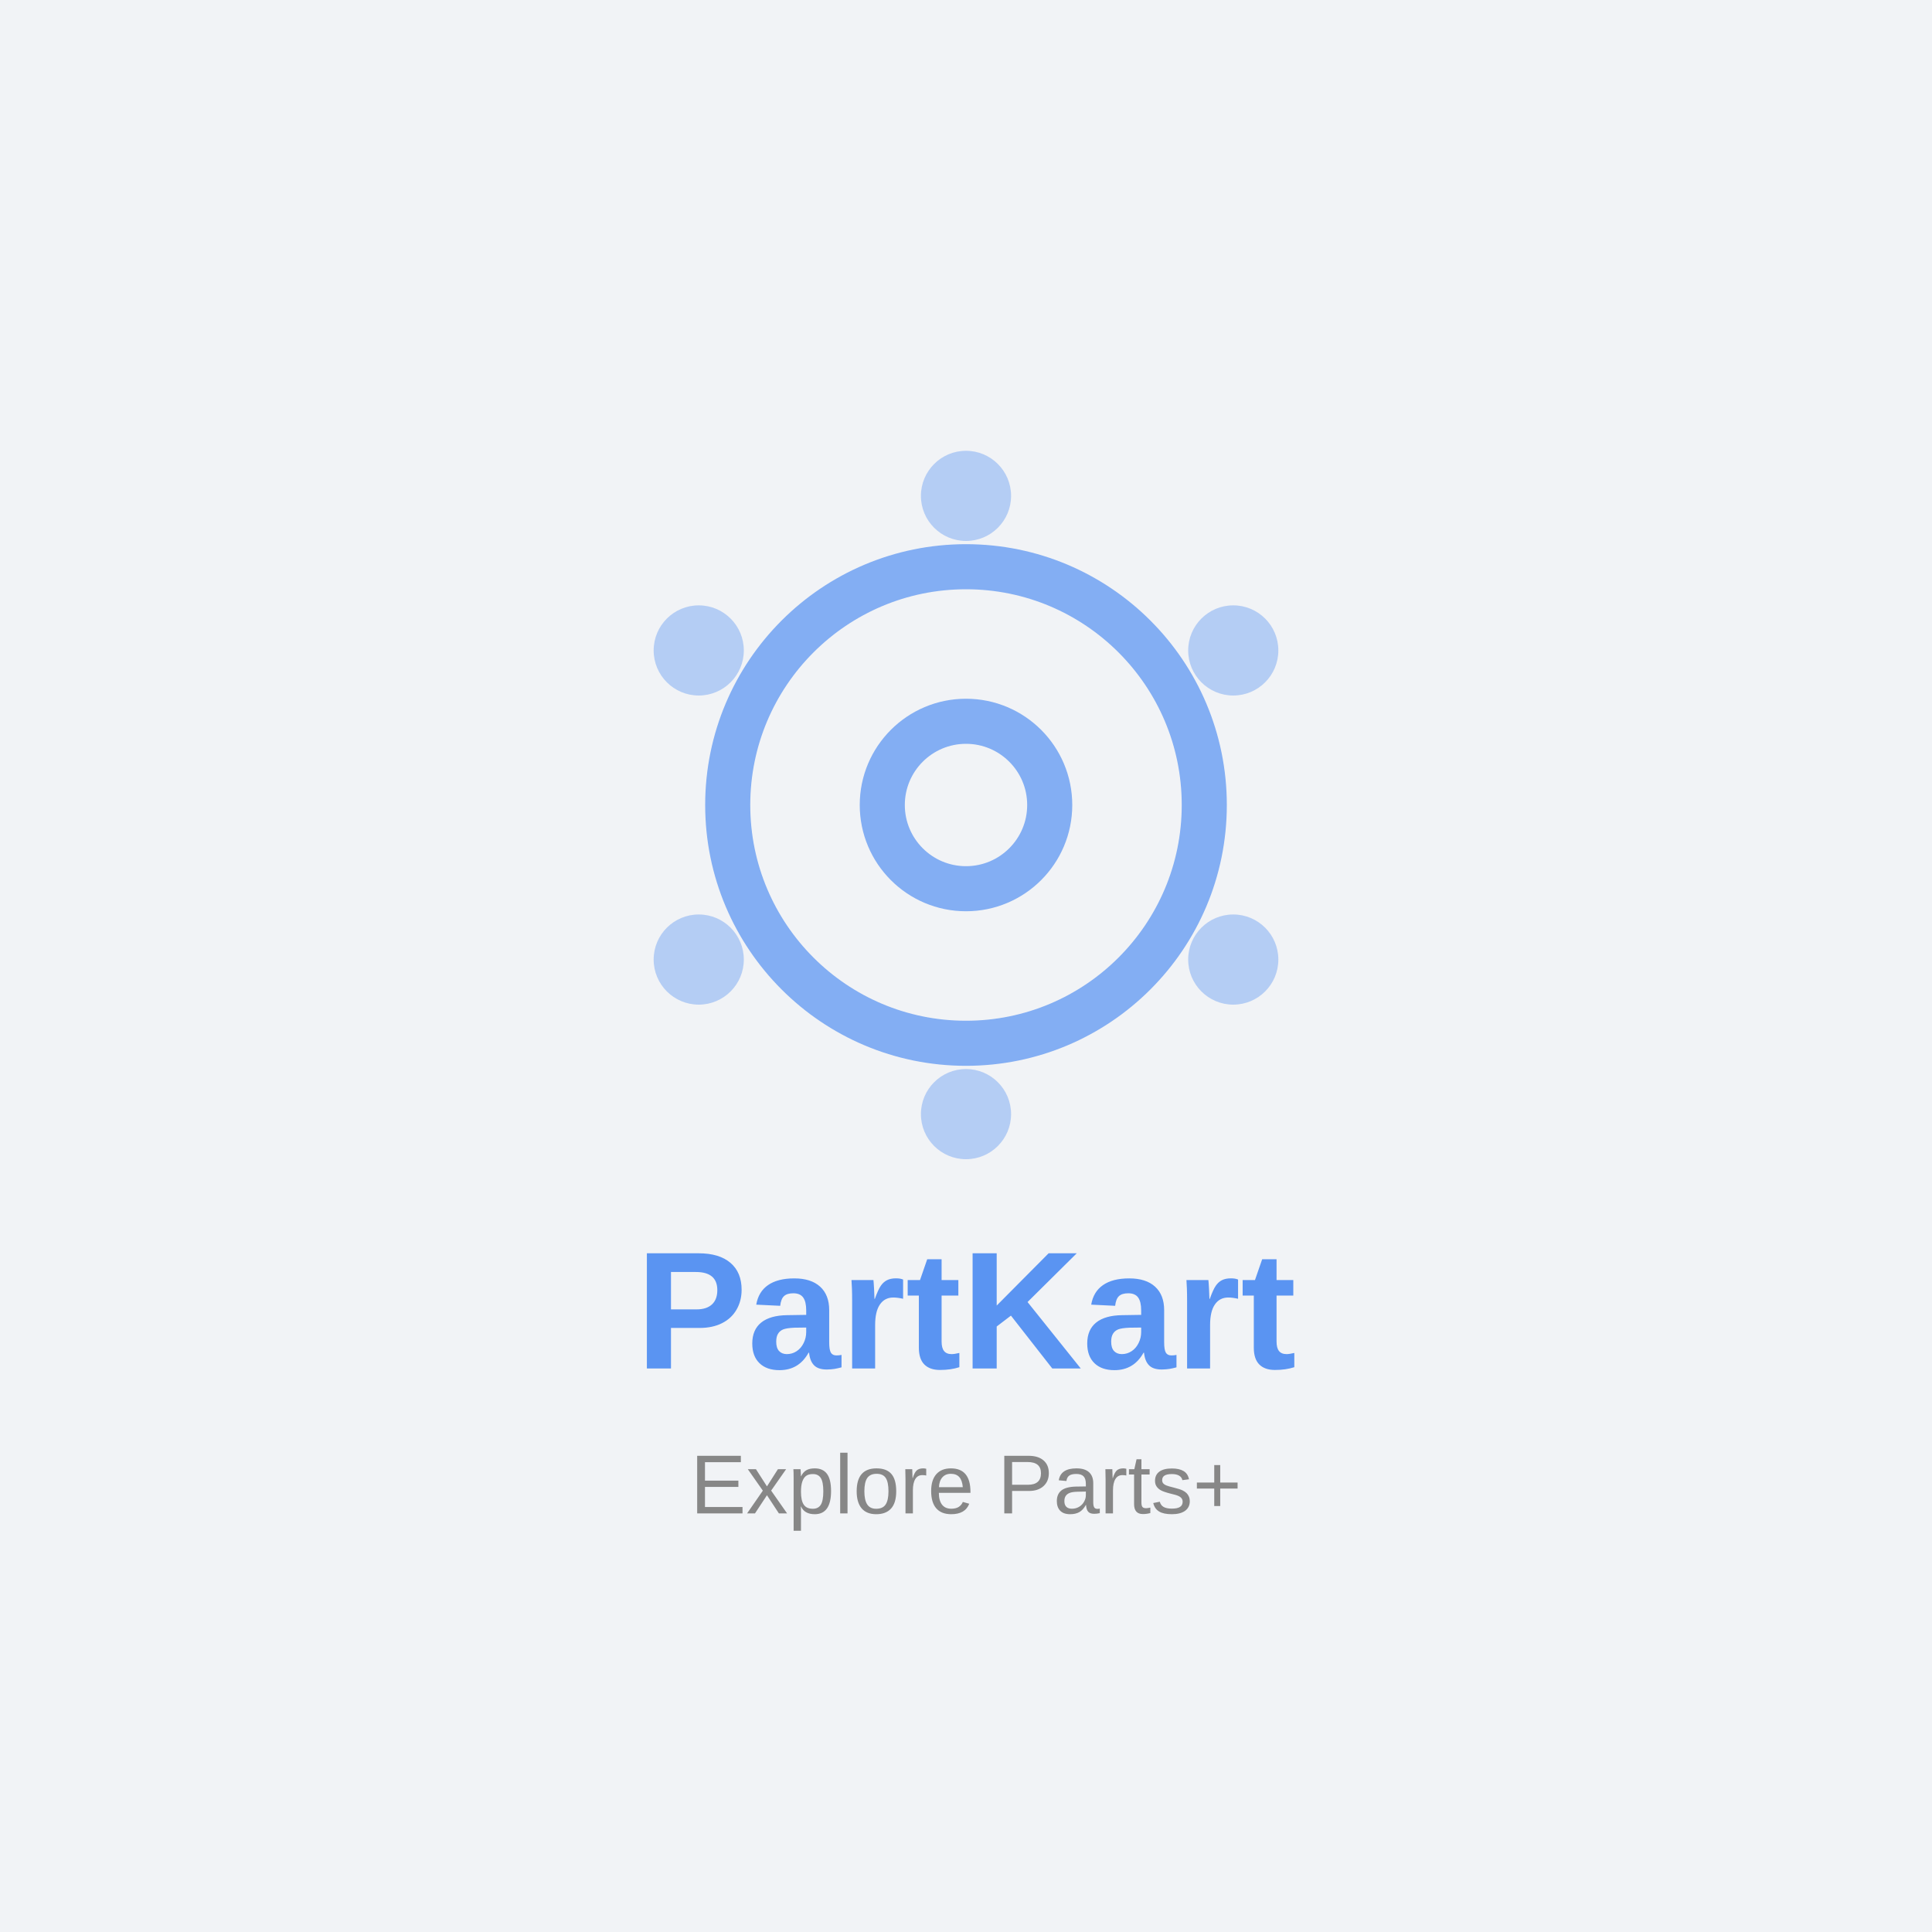
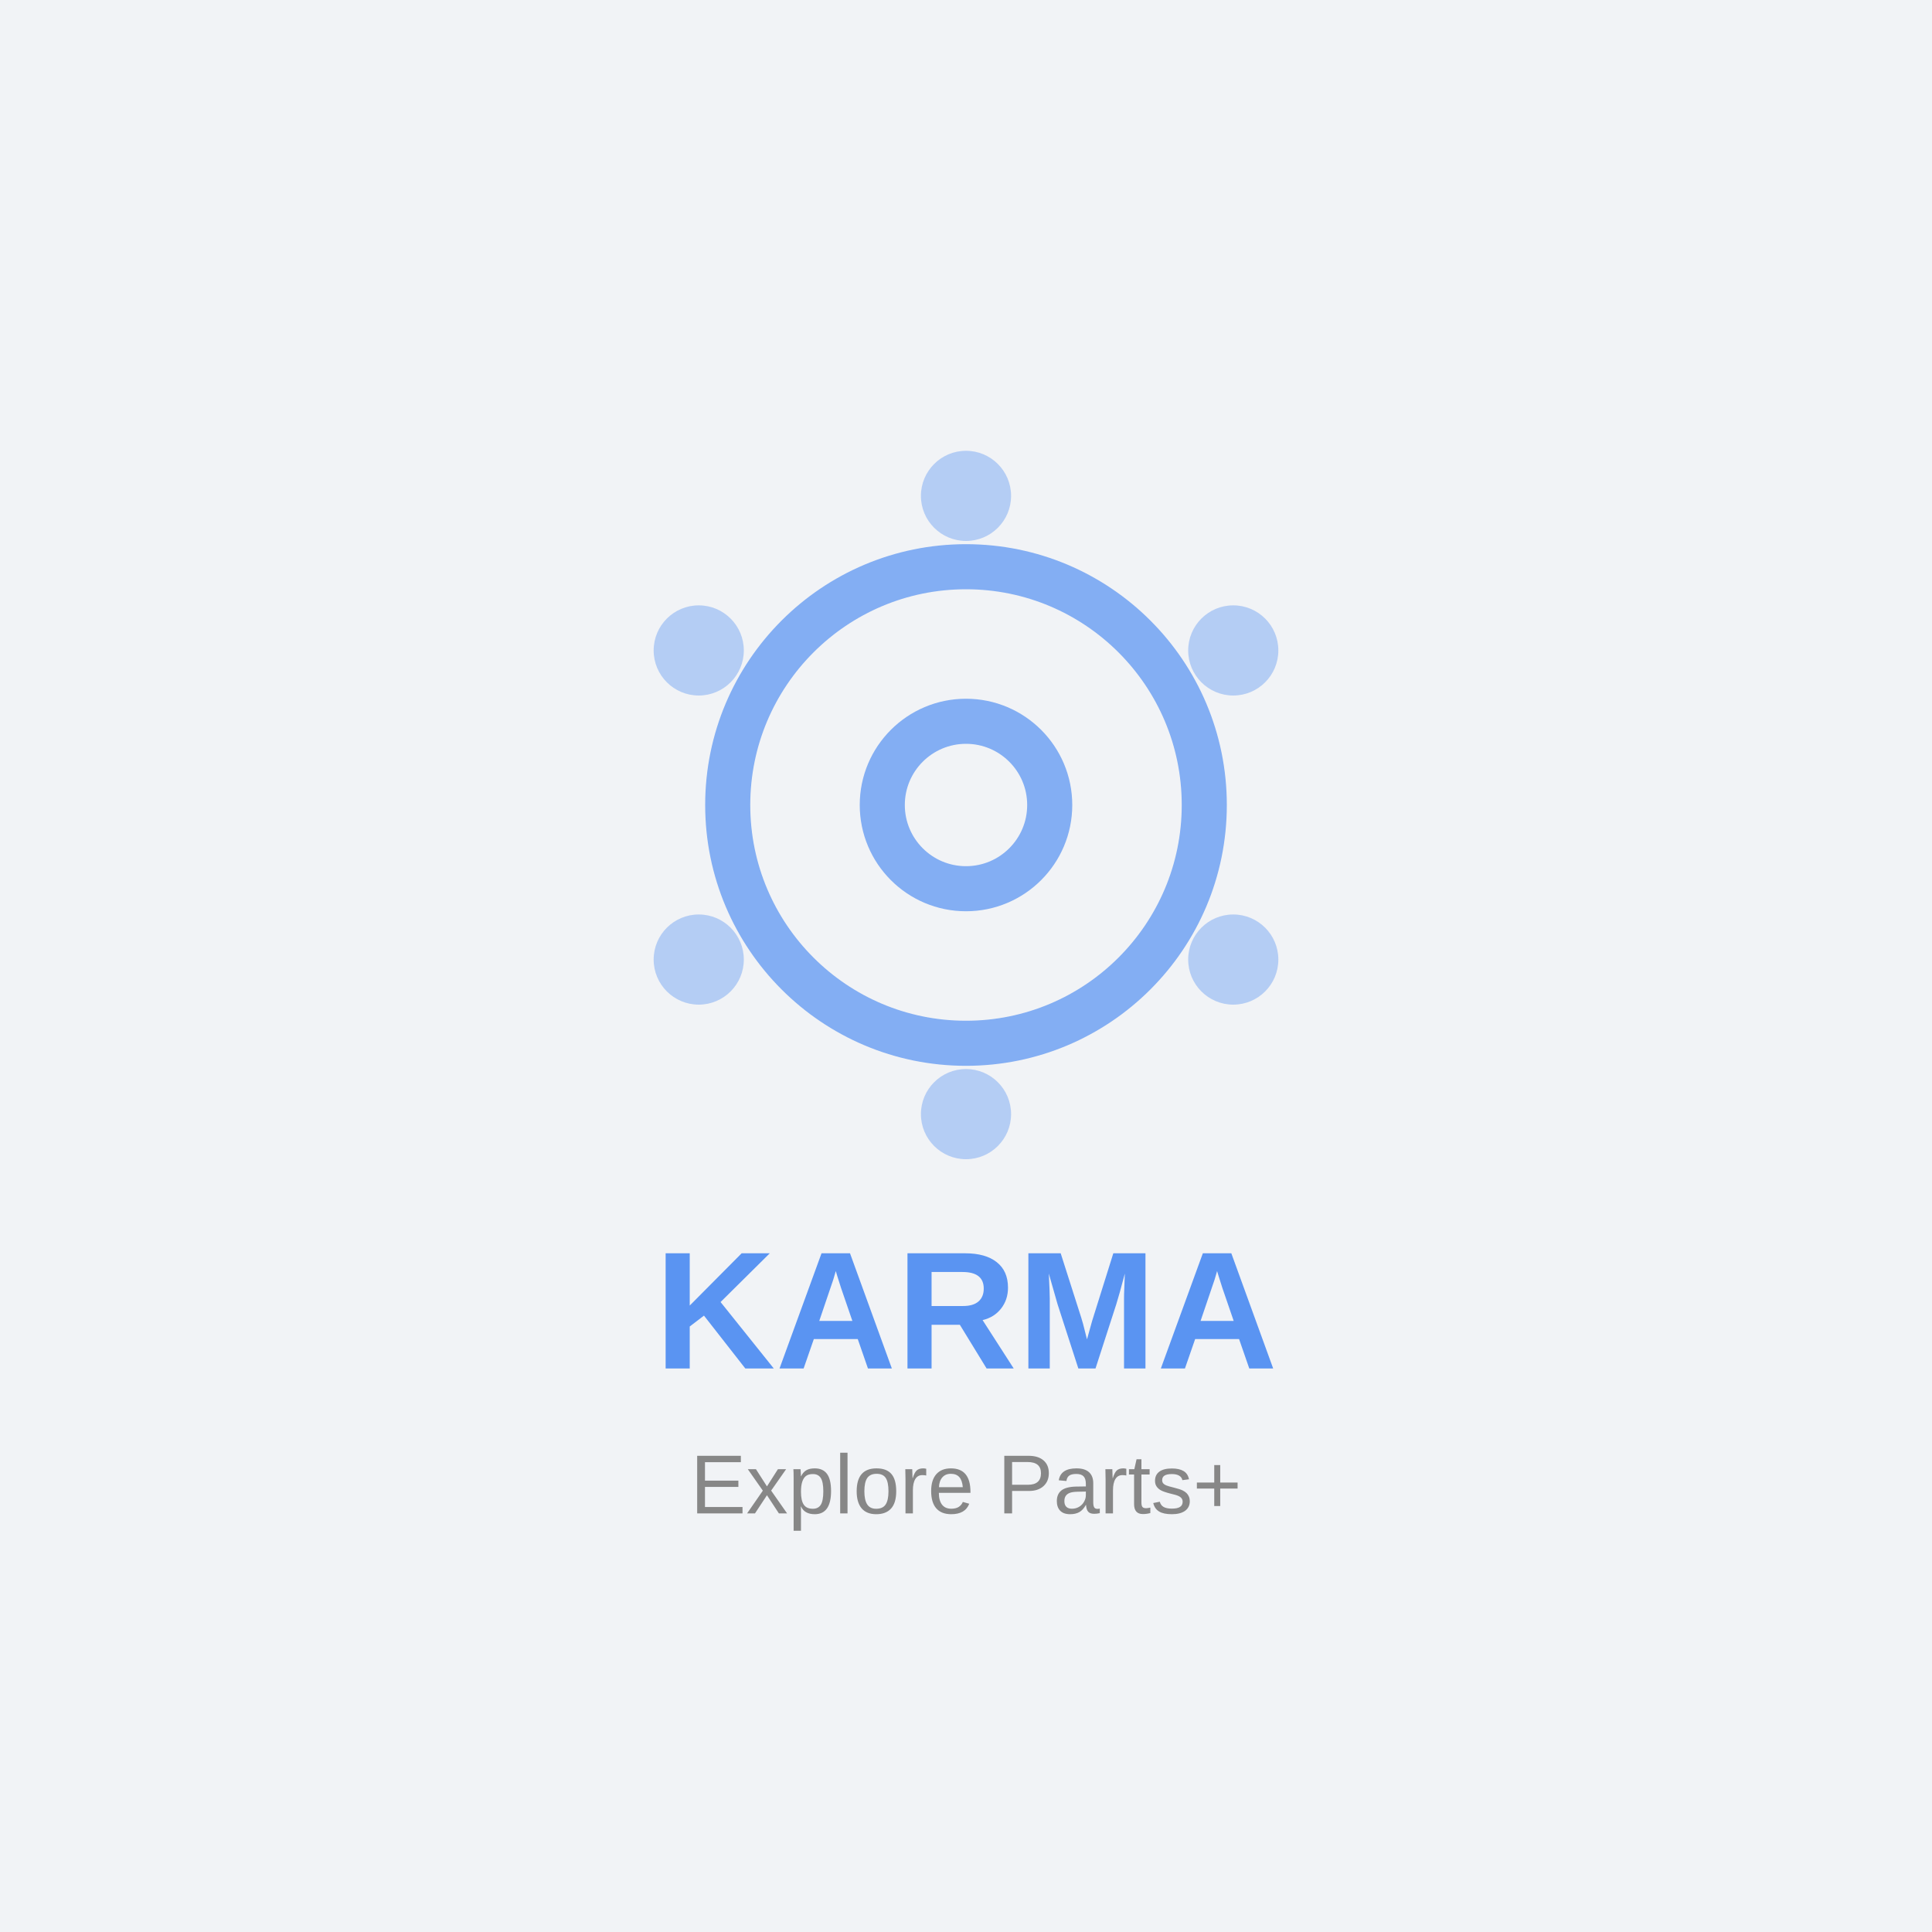
<svg xmlns="http://www.w3.org/2000/svg" width="600" height="600" viewBox="0 0 600 600">
  <rect width="600" height="600" fill="#F1F3F6" />
  <g transform="translate(300 250)" fill="none" stroke="#2874F0" stroke-width="14" opacity="0.55">
    <circle r="74" />
    <g stroke="none" fill="#2874F0" opacity="0.55">
      <circle cx="0" cy="-96" r="14" />
      <circle cx="83" cy="-48" r="14" />
      <circle cx="83" cy="48" r="14" />
      <circle cx="0" cy="96" r="14" />
      <circle cx="-83" cy="48" r="14" />
      <circle cx="-83" cy="-48" r="14" />
    </g>
    <circle r="26" fill="#F1F3F6" stroke="none" />
    <circle r="26" />
  </g>
-   <text x="300" y="425" font-family="Arial, Helvetica, sans-serif" font-size="52" font-weight="800" fill="#2874F0" text-anchor="middle" opacity="0.75">PartKart</text>
+   <text x="300" y="425" font-family="Arial, Helvetica, sans-serif" font-size="52" font-weight="800" fill="#2874F0" text-anchor="middle" opacity="0.75">KARMA</text>
  <text x="300" y="470" font-family="Arial, Helvetica, sans-serif" font-size="26" font-weight="500" fill="#878787" text-anchor="middle">Explore Parts+</text>
</svg>
